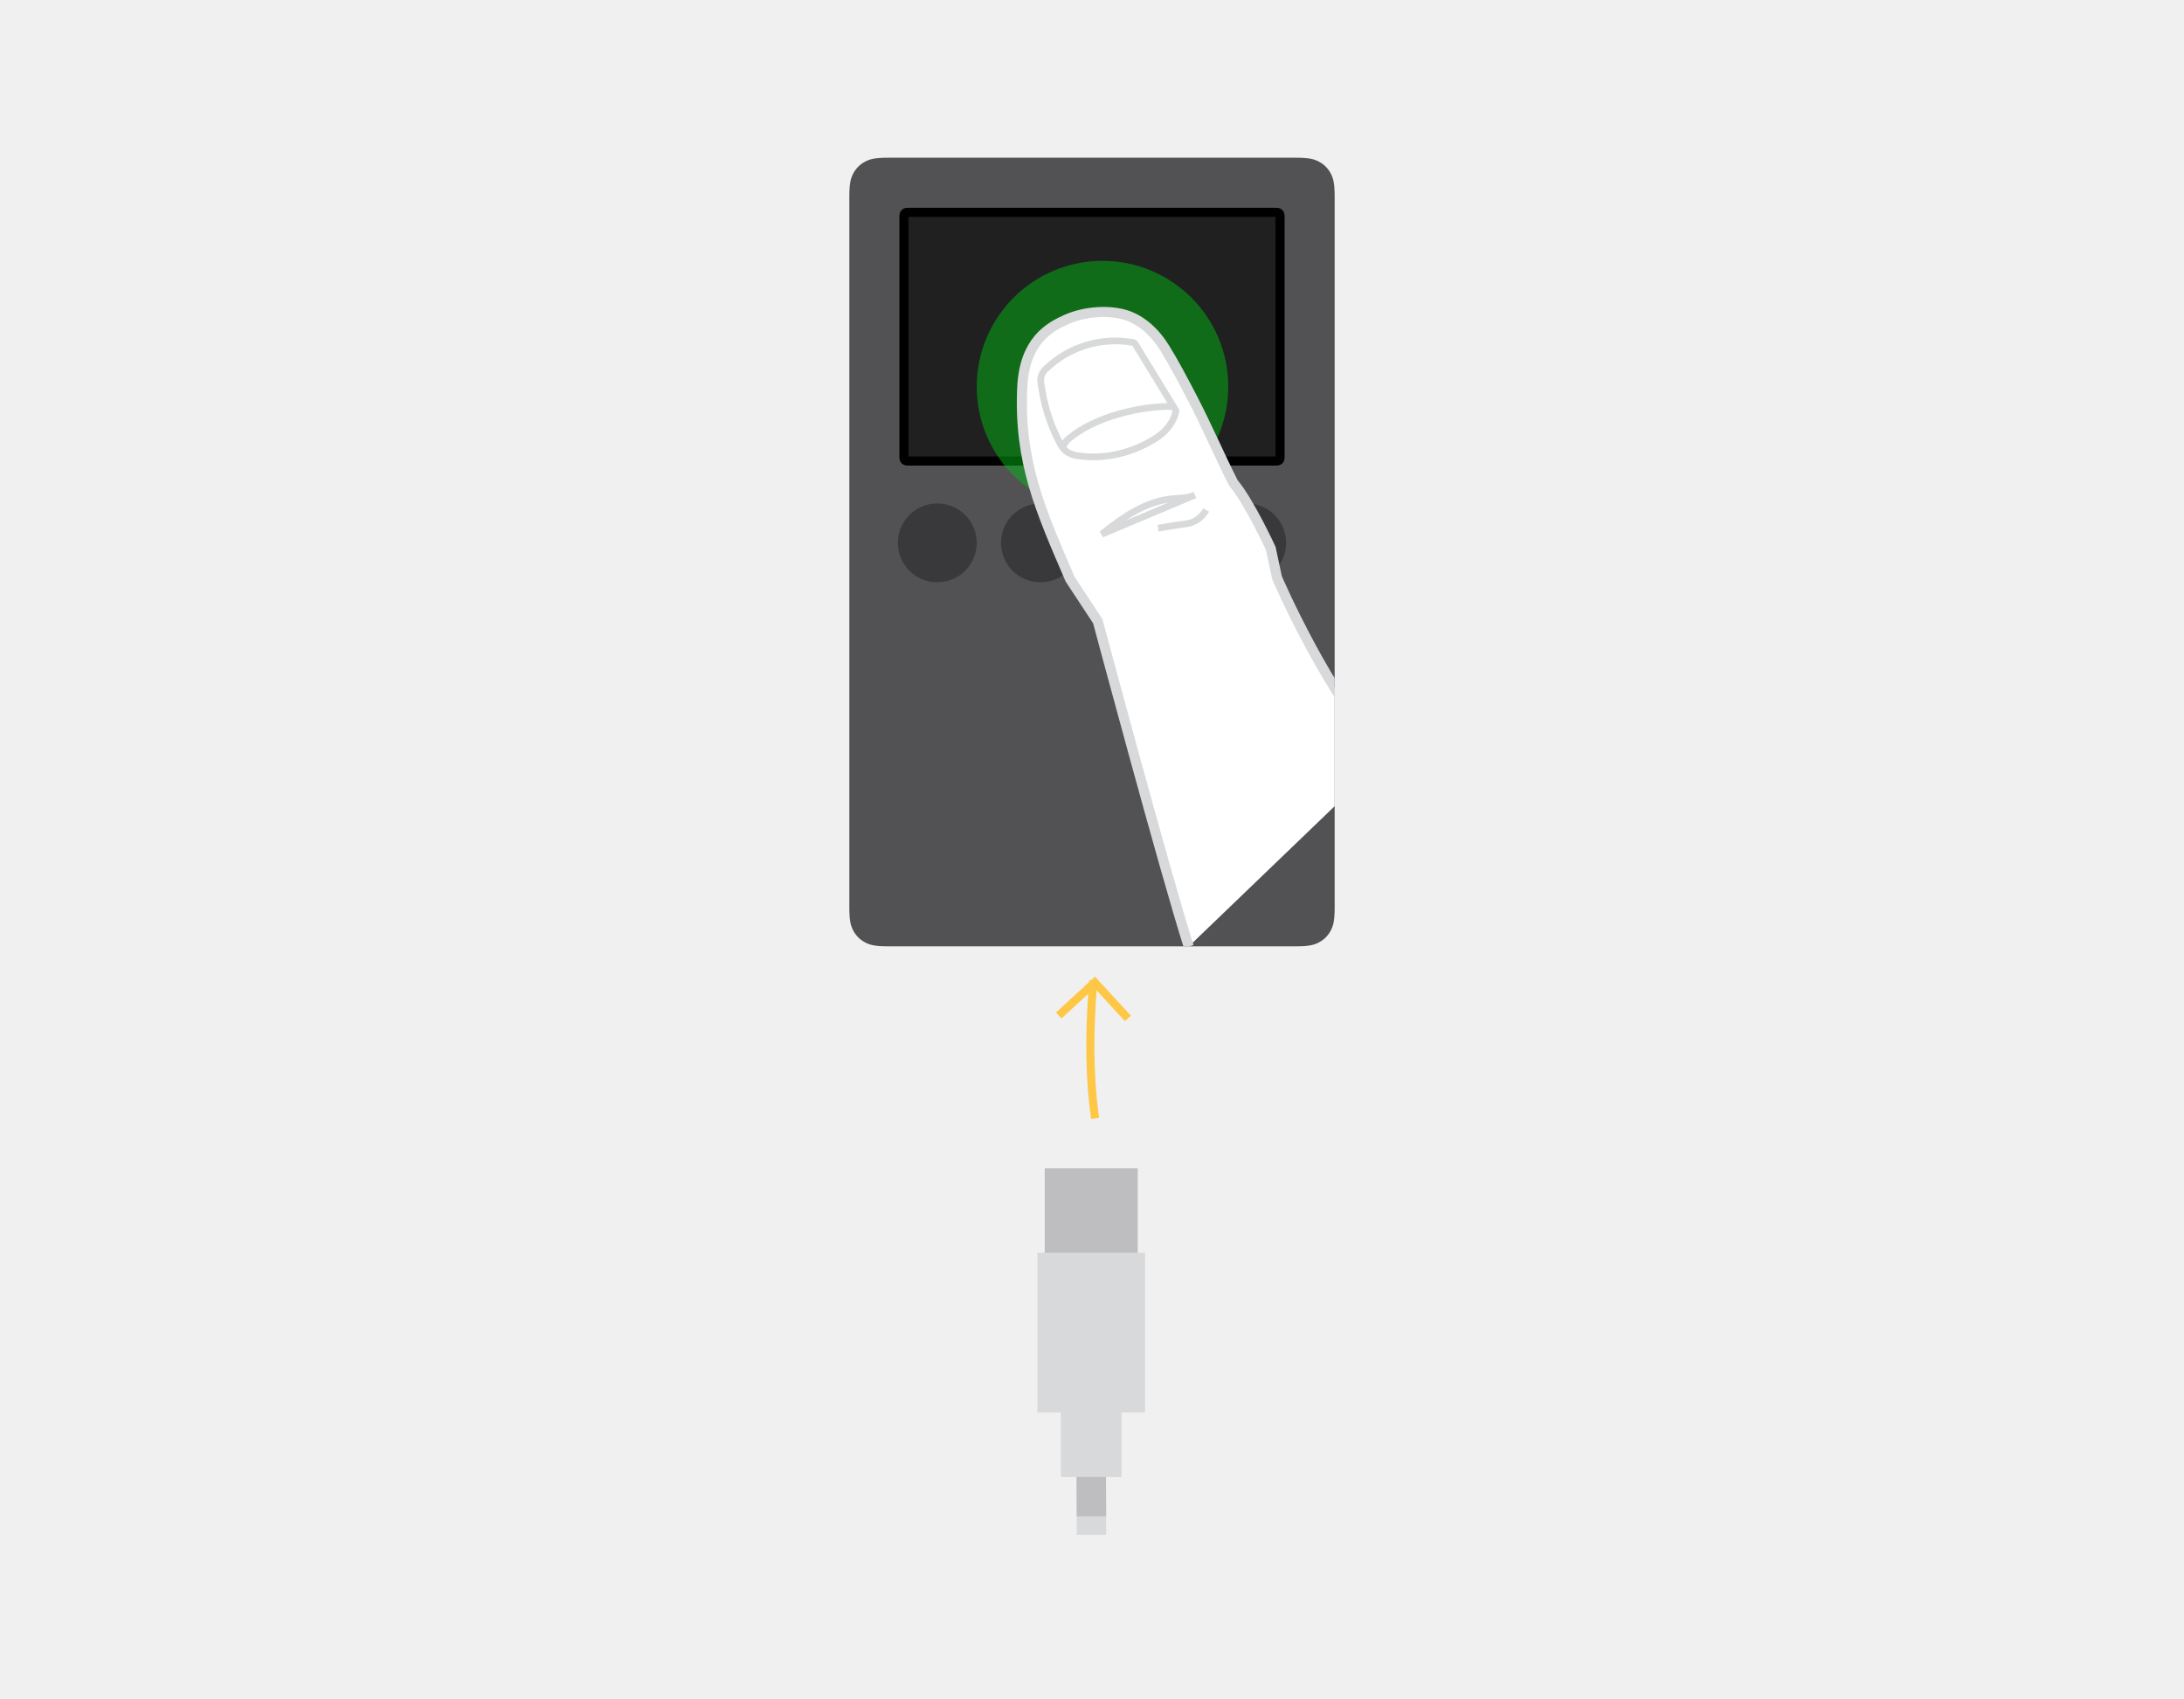
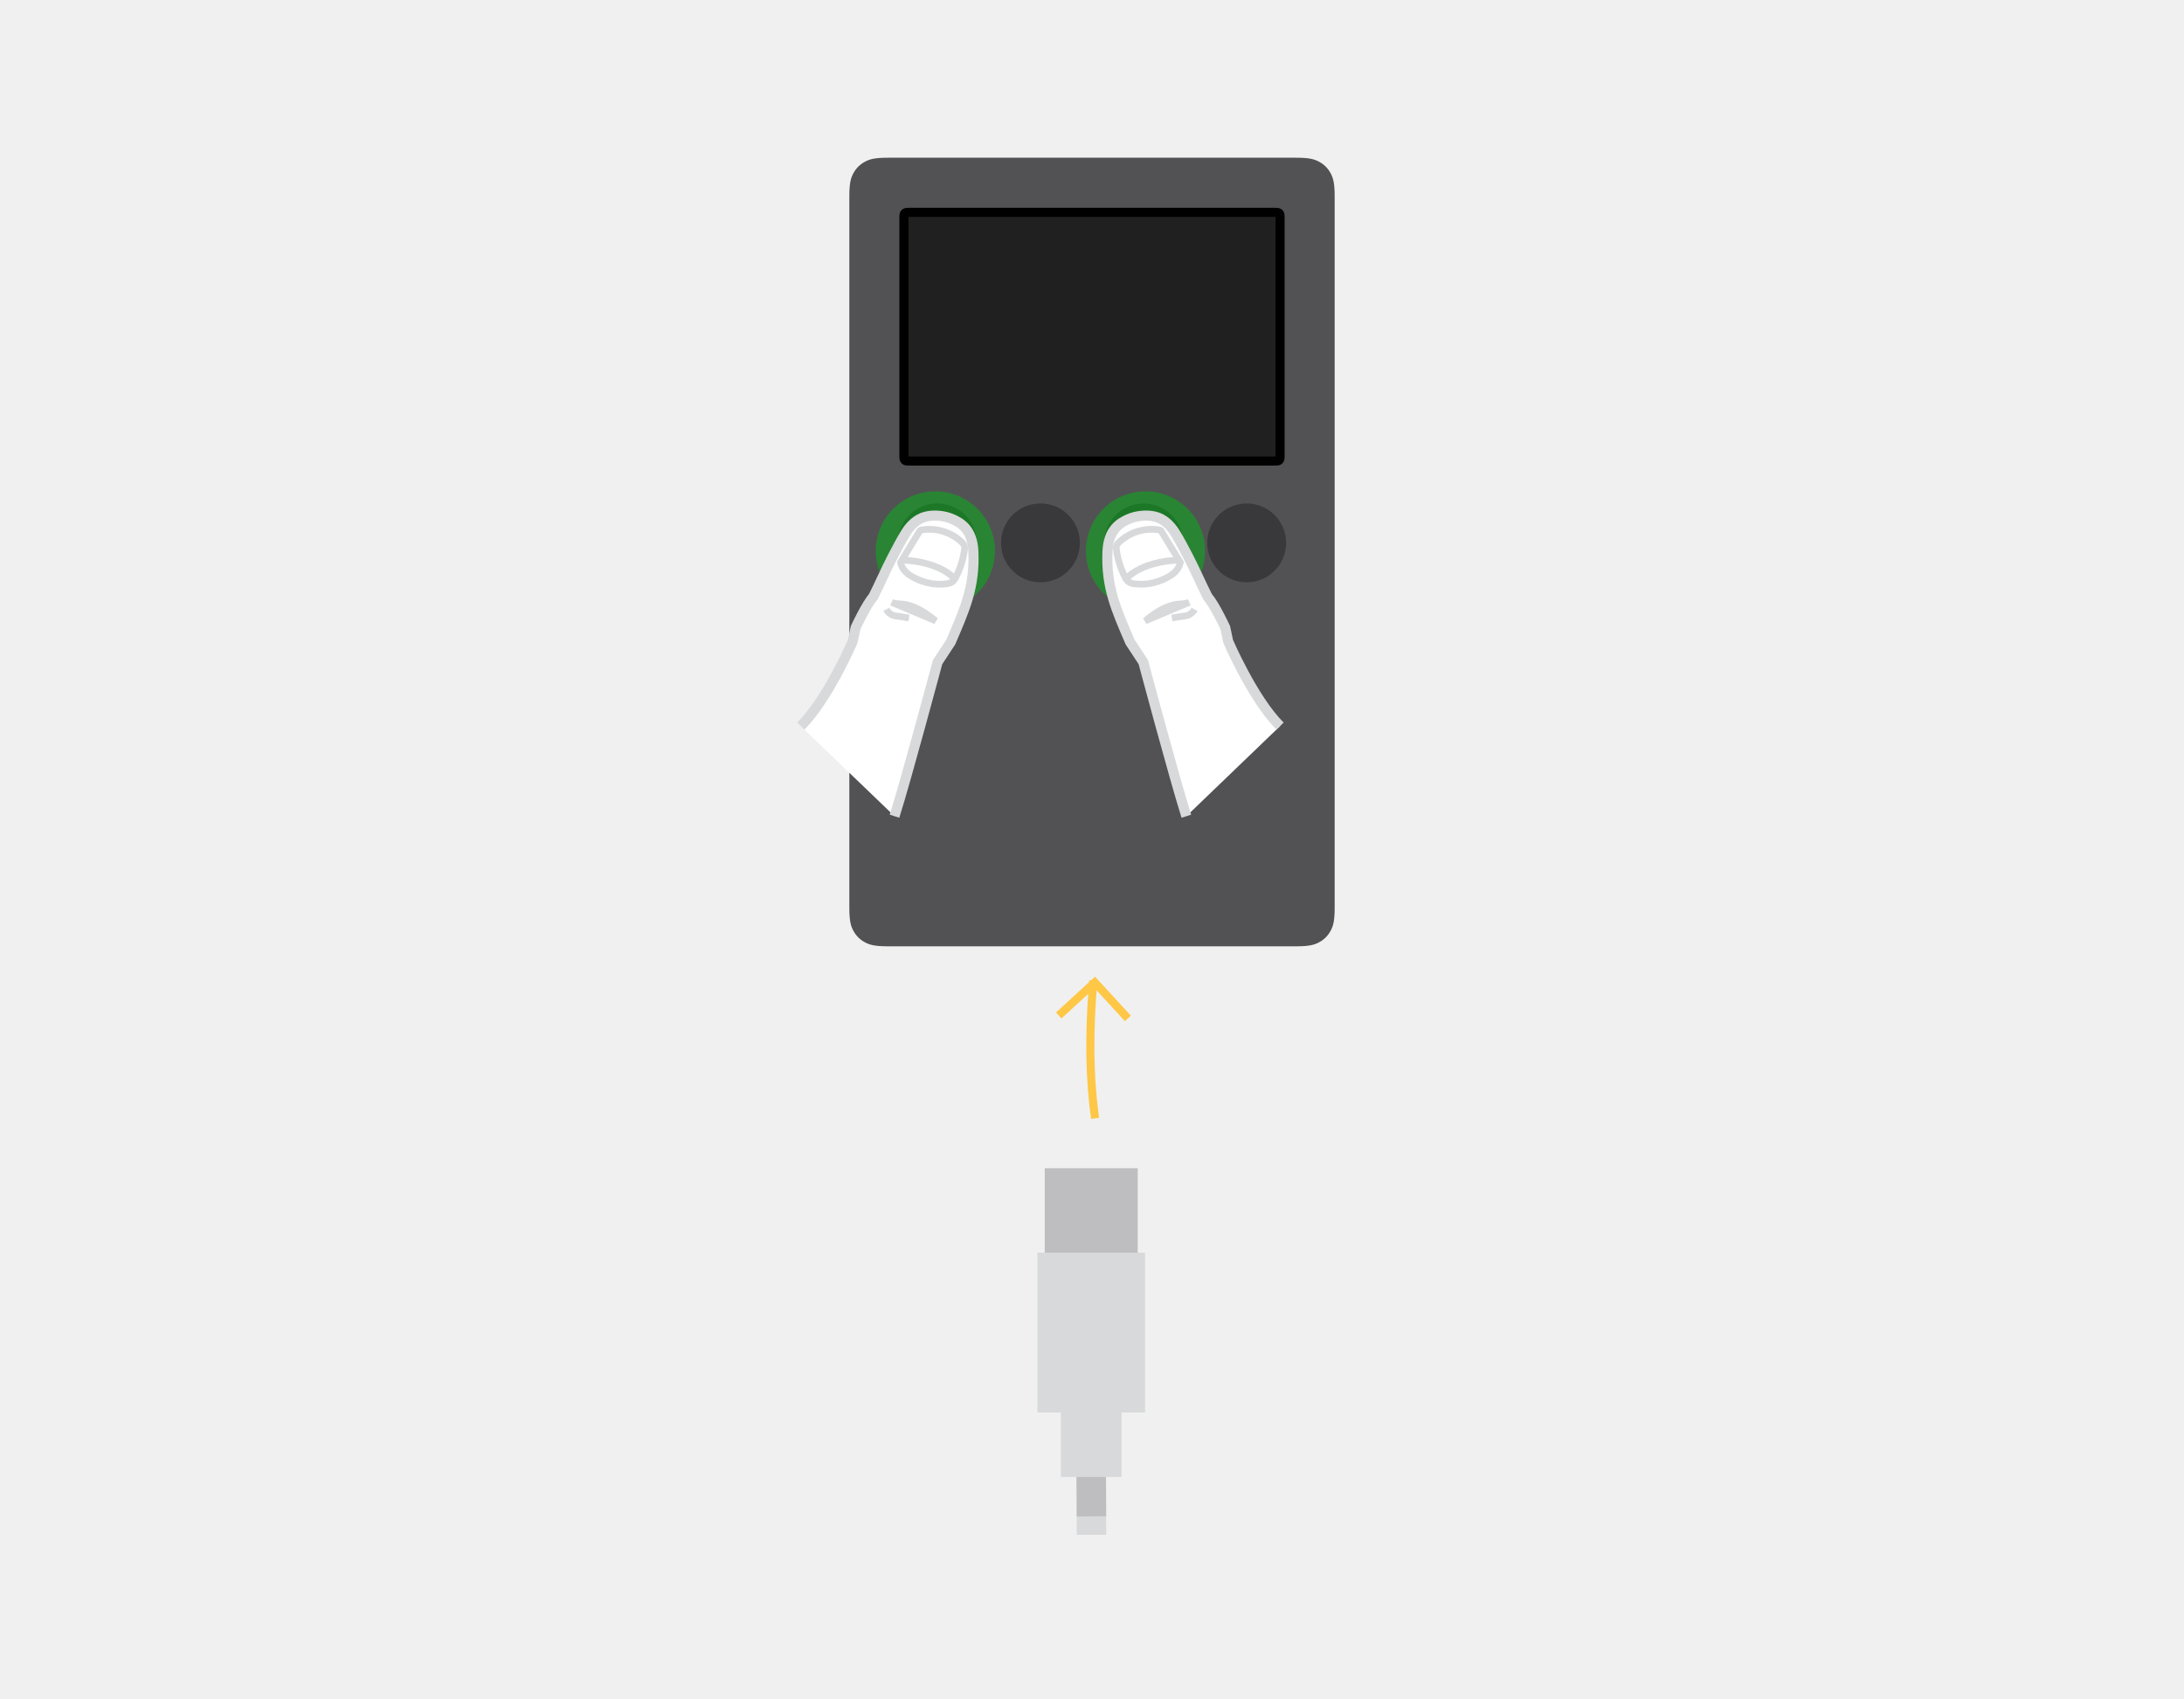
<svg xmlns="http://www.w3.org/2000/svg" width="360" height="280" viewBox="0 0 360 280" fill="none">
-   <g clip-path="url(#clip0)">
-     <path fill-rule="evenodd" clip-rule="evenodd" d="M146.41 26H213.59C215.819 26 216.627 26.232 217.442 26.668C218.257 27.104 218.896 27.743 219.332 28.558C219.768 29.373 220 30.181 220 32.41V149.59C220 151.819 219.768 152.627 219.332 153.442C218.896 154.257 218.257 154.896 217.442 155.332C216.627 155.768 215.819 156 213.59 156H146.41C144.181 156 143.373 155.768 142.558 155.332C141.743 154.896 141.104 154.257 140.668 153.442C140.232 152.627 140 151.819 140 149.59V32.41C140 30.181 140.232 29.373 140.668 28.558C141.104 27.743 141.743 27.104 142.558 26.668C143.373 26.232 144.181 26 146.41 26Z" fill="#525254" />
-     <path d="M154.498 95.993C158.088 95.993 160.998 93.082 160.998 89.493C160.998 85.903 158.088 82.993 154.498 82.993C150.908 82.993 147.998 85.903 147.998 89.493C147.998 93.082 150.908 95.993 154.498 95.993Z" fill="#39393B" />
-     <path d="M171.5 95.993C175.09 95.993 178 93.082 178 89.493C178 85.903 175.09 82.993 171.5 82.993C167.91 82.993 165 85.903 165 89.493C165 93.082 167.91 95.993 171.5 95.993Z" fill="#39393B" />
-     <path d="M188.502 95.993C192.092 95.993 195.002 93.082 195.002 89.493C195.002 85.903 192.092 82.993 188.502 82.993C184.912 82.993 182.002 85.903 182.002 89.493C182.002 93.082 184.912 95.993 188.502 95.993Z" fill="#39393B" />
-     <path d="M205.499 95.993C209.089 95.993 211.999 93.082 211.999 89.493C211.999 85.903 209.089 82.993 205.499 82.993C201.909 82.993 198.999 85.903 198.999 89.493C198.999 93.082 201.909 95.993 205.499 95.993Z" fill="#39393B" />
-     <path fill-rule="evenodd" clip-rule="evenodd" d="M210.15 35.004C210.482 35.005 210.625 35.014 210.76 35.086C210.828 35.122 210.881 35.175 210.917 35.243C210.994 35.387 210.999 35.541 210.999 35.927V75.081C210.999 75.466 210.994 75.62 210.917 75.765C210.881 75.832 210.828 75.885 210.76 75.922C210.615 75.999 210.462 76.004 210.076 76.004H149.922C149.536 76.004 149.383 75.999 149.238 75.922C149.17 75.885 149.117 75.832 149.081 75.765C149.004 75.62 148.999 75.466 148.999 75.081L148.999 35.853C149 35.521 149.009 35.378 149.081 35.243C149.117 35.175 149.17 35.122 149.238 35.086C149.383 35.009 149.536 35.004 149.922 35.004L210.15 35.004Z" fill="#202021" stroke="black" stroke-width="1.5" />
-     <path d="M181.73 84.46C193.179 84.46 202.46 75.179 202.46 63.73C202.46 52.281 193.179 43 181.73 43C170.281 43 161 52.281 161 63.73C161 75.179 170.281 84.46 181.73 84.46Z" fill="#00B812" fill-opacity="0.5" />
-     <path d="M228.544 124.683C219.069 115.208 210.499 95.245 210.499 95.245L209.466 90.409C209.466 90.409 205.931 82.722 203.302 79.613C200.968 74.996 198.925 70.202 196.537 65.621C195.117 62.894 193.614 60.018 192.011 57.411C190.408 54.803 188.014 52.522 185.044 51.789C182.154 51.074 178.478 51.459 175.762 52.677C172.947 53.942 168.872 56.182 168.504 63.835C167.926 76.159 171.491 84.095 176.385 95.463L180.952 102.409C180.952 102.409 191.972 143.573 195.939 156.032" fill="white" />
-     <path d="M228.544 124.683C219.069 115.208 210.499 95.245 210.499 95.245L209.466 90.409C209.466 90.409 205.931 82.722 203.302 79.613C200.968 74.996 198.925 70.202 196.537 65.621C195.117 62.894 193.614 60.018 192.011 57.411C190.408 54.803 188.014 52.522 185.044 51.789C182.154 51.074 178.478 51.459 175.762 52.677C172.947 53.942 168.872 56.182 168.504 63.835C167.926 76.159 171.491 84.095 176.385 95.463L180.952 102.409C180.952 102.409 191.972 143.573 195.939 156.032" stroke="#D8D9DA" stroke-width="1.661" />
-     <path d="M175.36 73.56C175.383 73.053 175.787 72.652 176.172 72.322C180.398 68.727 187.953 66.88 193.5 67" stroke="#D8D9DA" stroke-width="1.107" />
-     <path d="M190.904 87.068C192.152 86.88 192.73 86.747 193.976 86.558C194.621 86.462 195.95 86.356 196.545 86.093C197.507 85.694 198.307 84.984 198.818 84.076M174.6 72.845C173.001 69.754 171.972 66.404 171.559 62.955C171.466 62.181 171.765 61.417 172.33 60.879L172.459 60.757C176.257 57.137 181.55 55.539 186.718 56.451V56.451C186.897 56.482 187.054 56.59 187.149 56.745L193.84 67.708C193.591 69.43 192.18 71.149 190.726 72.101C186.923 74.592 182.287 75.796 177.788 75.146C177.052 75.082 176.345 74.827 175.737 74.407C175.253 73.972 174.865 73.439 174.6 72.845ZM181.606 88.064C185.01 85.31 188.803 82.667 193.162 82.226C194.444 82.096 195.786 82.154 196.955 81.615L181.606 88.064Z" stroke="#D8D9DA" stroke-width="1.107" />
-   </g>
+   <path fill-rule="evenodd" clip-rule="evenodd" d="M146.41 26H213.59C215.819 26 216.627 26.232 217.442 26.668C218.257 27.104 218.896 27.743 219.332 28.558C219.768 29.373 220 30.181 220 32.41V149.59C220 151.819 219.768 152.627 219.332 153.442C218.896 154.257 218.257 154.896 217.442 155.332C216.627 155.768 215.819 156 213.59 156H146.41C144.181 156 143.373 155.768 142.558 155.332C141.743 154.896 141.104 154.257 140.668 153.442C140.232 152.627 140 151.819 140 149.59V32.41C140 30.181 140.232 29.373 140.668 28.558C141.104 27.743 141.743 27.104 142.558 26.668C143.373 26.232 144.181 26 146.41 26Z" fill="#525254" />
+   <path d="M154.498 95.993C158.088 95.993 160.998 93.082 160.998 89.493C160.998 85.903 158.088 82.993 154.498 82.993C150.908 82.993 147.998 85.903 147.998 89.493C147.998 93.082 150.908 95.993 154.498 95.993Z" fill="#39393B" />
+   <path d="M171.5 95.993C175.09 95.993 178 93.082 178 89.493C178 85.903 175.09 82.993 171.5 82.993C167.91 82.993 165 85.903 165 89.493C165 93.082 167.91 95.993 171.5 95.993Z" fill="#39393B" />
+   <path d="M188.502 95.993C192.092 95.993 195.002 93.082 195.002 89.493C195.002 85.903 192.092 82.993 188.502 82.993C184.912 82.993 182.002 85.903 182.002 89.493C182.002 93.082 184.912 95.993 188.502 95.993Z" fill="#39393B" />
+   <path d="M205.499 95.993C209.089 95.993 211.999 93.082 211.999 89.493C211.999 85.903 209.089 82.993 205.499 82.993C201.909 82.993 198.999 85.903 198.999 89.493C198.999 93.082 201.909 95.993 205.499 95.993Z" fill="#39393B" />
+   <path fill-rule="evenodd" clip-rule="evenodd" d="M210.15 35.004C210.482 35.005 210.625 35.014 210.76 35.086C210.828 35.122 210.881 35.175 210.917 35.243C210.994 35.387 210.999 35.541 210.999 35.927V75.081C210.999 75.466 210.994 75.62 210.917 75.765C210.881 75.832 210.828 75.885 210.76 75.922C210.615 75.999 210.462 76.004 210.076 76.004H149.922C149.536 76.004 149.383 75.999 149.238 75.922C149.17 75.885 149.117 75.832 149.081 75.765C149.004 75.62 148.999 75.466 148.999 75.081L148.999 35.853C149 35.521 149.009 35.378 149.081 35.243C149.117 35.175 149.17 35.122 149.238 35.086C149.383 35.009 149.536 35.004 149.922 35.004L210.15 35.004Z" fill="#202021" stroke="black" stroke-width="1.5" />
+   <path d="M188.821 100.642C194.245 100.642 198.642 96.245 198.642 90.821C198.642 85.397 194.245 81 188.821 81C183.397 81 179 85.397 179 90.821C179 96.245 183.397 100.642 188.821 100.642Z" fill="#00B812" fill-opacity="0.5" />
+   <path d="M211 119.699C206.511 115.21 202.451 105.752 202.451 105.752L201.962 103.461C201.962 103.461 200.287 99.819 199.041 98.346C197.936 96.159 196.968 93.887 195.836 91.717C195.164 90.425 194.451 89.062 193.692 87.827C192.933 86.592 191.798 85.511 190.391 85.164C189.022 84.825 187.281 85.008 185.994 85.585C184.66 86.184 182.73 87.245 182.555 90.871C182.281 96.71 183.97 100.469 186.289 105.855L188.453 109.146C188.453 109.146 193.674 128.648 195.553 134.551" fill="white" />
+   <path d="M211 119.699C206.511 115.21 202.451 105.752 202.451 105.752L201.962 103.461C201.962 103.461 200.287 99.819 199.041 98.346C197.936 96.159 196.968 93.887 195.836 91.717C195.164 90.425 194.451 89.062 193.692 87.827C192.933 86.592 191.798 85.511 190.391 85.164C189.022 84.825 187.281 85.008 185.994 85.585C184.66 86.184 182.73 87.245 182.555 90.871C182.281 96.71 183.97 100.469 186.289 105.855L188.453 109.146C188.453 109.146 193.674 128.648 195.553 134.551" stroke="#D8D9DA" stroke-width="1.661" />
+   <path d="M185.803 95.478C185.814 95.238 186.006 95.048 186.188 94.892C188.19 93.188 191.769 92.313 194.397 92.37" stroke="#D8D9DA" stroke-width="1.107" />
+   <path d="M193.167 101.878C193.759 101.789 194.032 101.726 194.623 101.636C194.928 101.591 195.558 101.541 195.84 101.416C196.296 101.227 196.675 100.89 196.917 100.46M185.443 95.139C184.686 93.675 184.198 92.088 184.002 90.454C183.958 90.087 184.1 89.725 184.368 89.471L184.429 89.412C186.228 87.698 188.736 86.941 191.184 87.373V87.373C191.269 87.388 191.344 87.438 191.389 87.512L194.558 92.706C194.44 93.522 193.772 94.336 193.083 94.787C191.281 95.967 189.085 96.538 186.953 96.23C186.605 96.199 186.27 96.079 185.982 95.88C185.752 95.673 185.569 95.421 185.443 95.139ZM188.762 102.35C190.375 101.045 192.172 99.793 194.237 99.584C194.845 99.522 195.48 99.55 196.034 99.294L188.762 102.35Z" stroke="#D8D9DA" stroke-width="1.107" />
+   <path d="M154.179 100.642C148.755 100.642 144.358 96.245 144.358 90.821C144.358 85.397 148.755 81 154.179 81C159.603 81 164 85.397 164 90.821C164 96.245 159.603 100.642 154.179 100.642Z" fill="#00B812" fill-opacity="0.5" />
+   <path d="M132 119.699C136.489 115.21 140.549 105.752 140.549 105.752L141.038 103.461C141.038 103.461 142.713 99.819 143.959 98.346C145.064 96.159 146.032 93.887 147.164 91.717C147.836 90.425 148.549 89.062 149.308 87.827C150.067 86.592 151.202 85.511 152.609 85.164C153.978 84.825 155.719 85.008 157.006 85.585C158.34 86.184 160.27 87.245 160.445 90.871C160.719 96.71 159.03 100.469 156.711 105.855L154.547 109.146C154.547 109.146 149.326 128.648 147.447 134.551" fill="white" />
+   <path d="M132 119.699C136.489 115.21 140.549 105.752 140.549 105.752L141.038 103.461C141.038 103.461 142.713 99.819 143.959 98.346C145.064 96.159 146.032 93.887 147.164 91.717C147.836 90.425 148.549 89.062 149.308 87.827C150.067 86.592 151.202 85.511 152.609 85.164C153.978 84.825 155.719 85.008 157.006 85.585C158.34 86.184 160.27 87.245 160.445 90.871C160.719 96.71 159.03 100.469 156.711 105.855L154.547 109.146C154.547 109.146 149.326 128.648 147.447 134.551" stroke="#D8D9DA" stroke-width="1.661" />
+   <path d="M157.197 95.478C157.186 95.238 156.994 95.048 156.812 94.892C154.81 93.188 151.231 92.313 148.603 92.37" stroke="#D8D9DA" stroke-width="1.107" />
+   <path d="M149.833 101.878C149.241 101.789 148.968 101.726 148.377 101.636C148.072 101.591 147.442 101.541 147.16 101.416C146.704 101.227 146.325 100.89 146.083 100.46M157.557 95.139C158.314 93.675 158.802 92.088 158.998 90.454C159.042 90.087 158.9 89.725 158.632 89.471L158.571 89.412C156.772 87.698 154.264 86.941 151.816 87.373V87.373C151.731 87.388 151.656 87.438 151.611 87.512L148.442 92.706C148.56 93.522 149.228 94.336 149.917 94.787C151.719 95.967 153.915 96.538 156.047 96.23C156.395 96.199 156.73 96.079 157.018 95.88C157.248 95.673 157.431 95.421 157.557 95.139ZM154.238 102.35C152.625 101.045 150.828 99.793 148.763 99.584C148.155 99.522 147.52 99.55 146.966 99.294L154.238 102.35Z" stroke="#D8D9DA" stroke-width="1.107" />
  <path d="M182.297 228.642L182.335 253.005L177.484 253.013L177.446 228.65L182.297 228.642Z" fill="#D8D9DA" />
  <path d="M182.215 228.632L182.334 249.95L177.484 249.978L177.365 228.659L182.215 228.632ZM172.21 192.584H187.536V221.293H172.21V192.584Z" fill="#BEBDC0" />
  <path d="M174.871 214.226H184.872V243.479H174.871V214.226Z" fill="#D8D9DA" />
  <path d="M171 206.499H188.744V232.842H171V206.499Z" fill="#D8D9DA" />
  <path d="M179.847 184.453C178.937 178.015 178.817 170.683 179.48 162.453L179.552 161.598L180.882 161.713C180.172 169.913 180.238 177.211 181.079 183.608L181.169 184.266L179.847 184.453Z" fill="#FEC746" />
  <path d="M174.967 167.891L174.064 166.908L180.497 161L186.407 167.433L185.424 168.337L180.417 162.886L174.967 167.891Z" fill="#FEC746" />
-   <defs>
-     <clipPath id="clip0">
-       <rect width="80" height="130" fill="white" transform="translate(140 26)" />
-     </clipPath>
-   </defs>
</svg>
